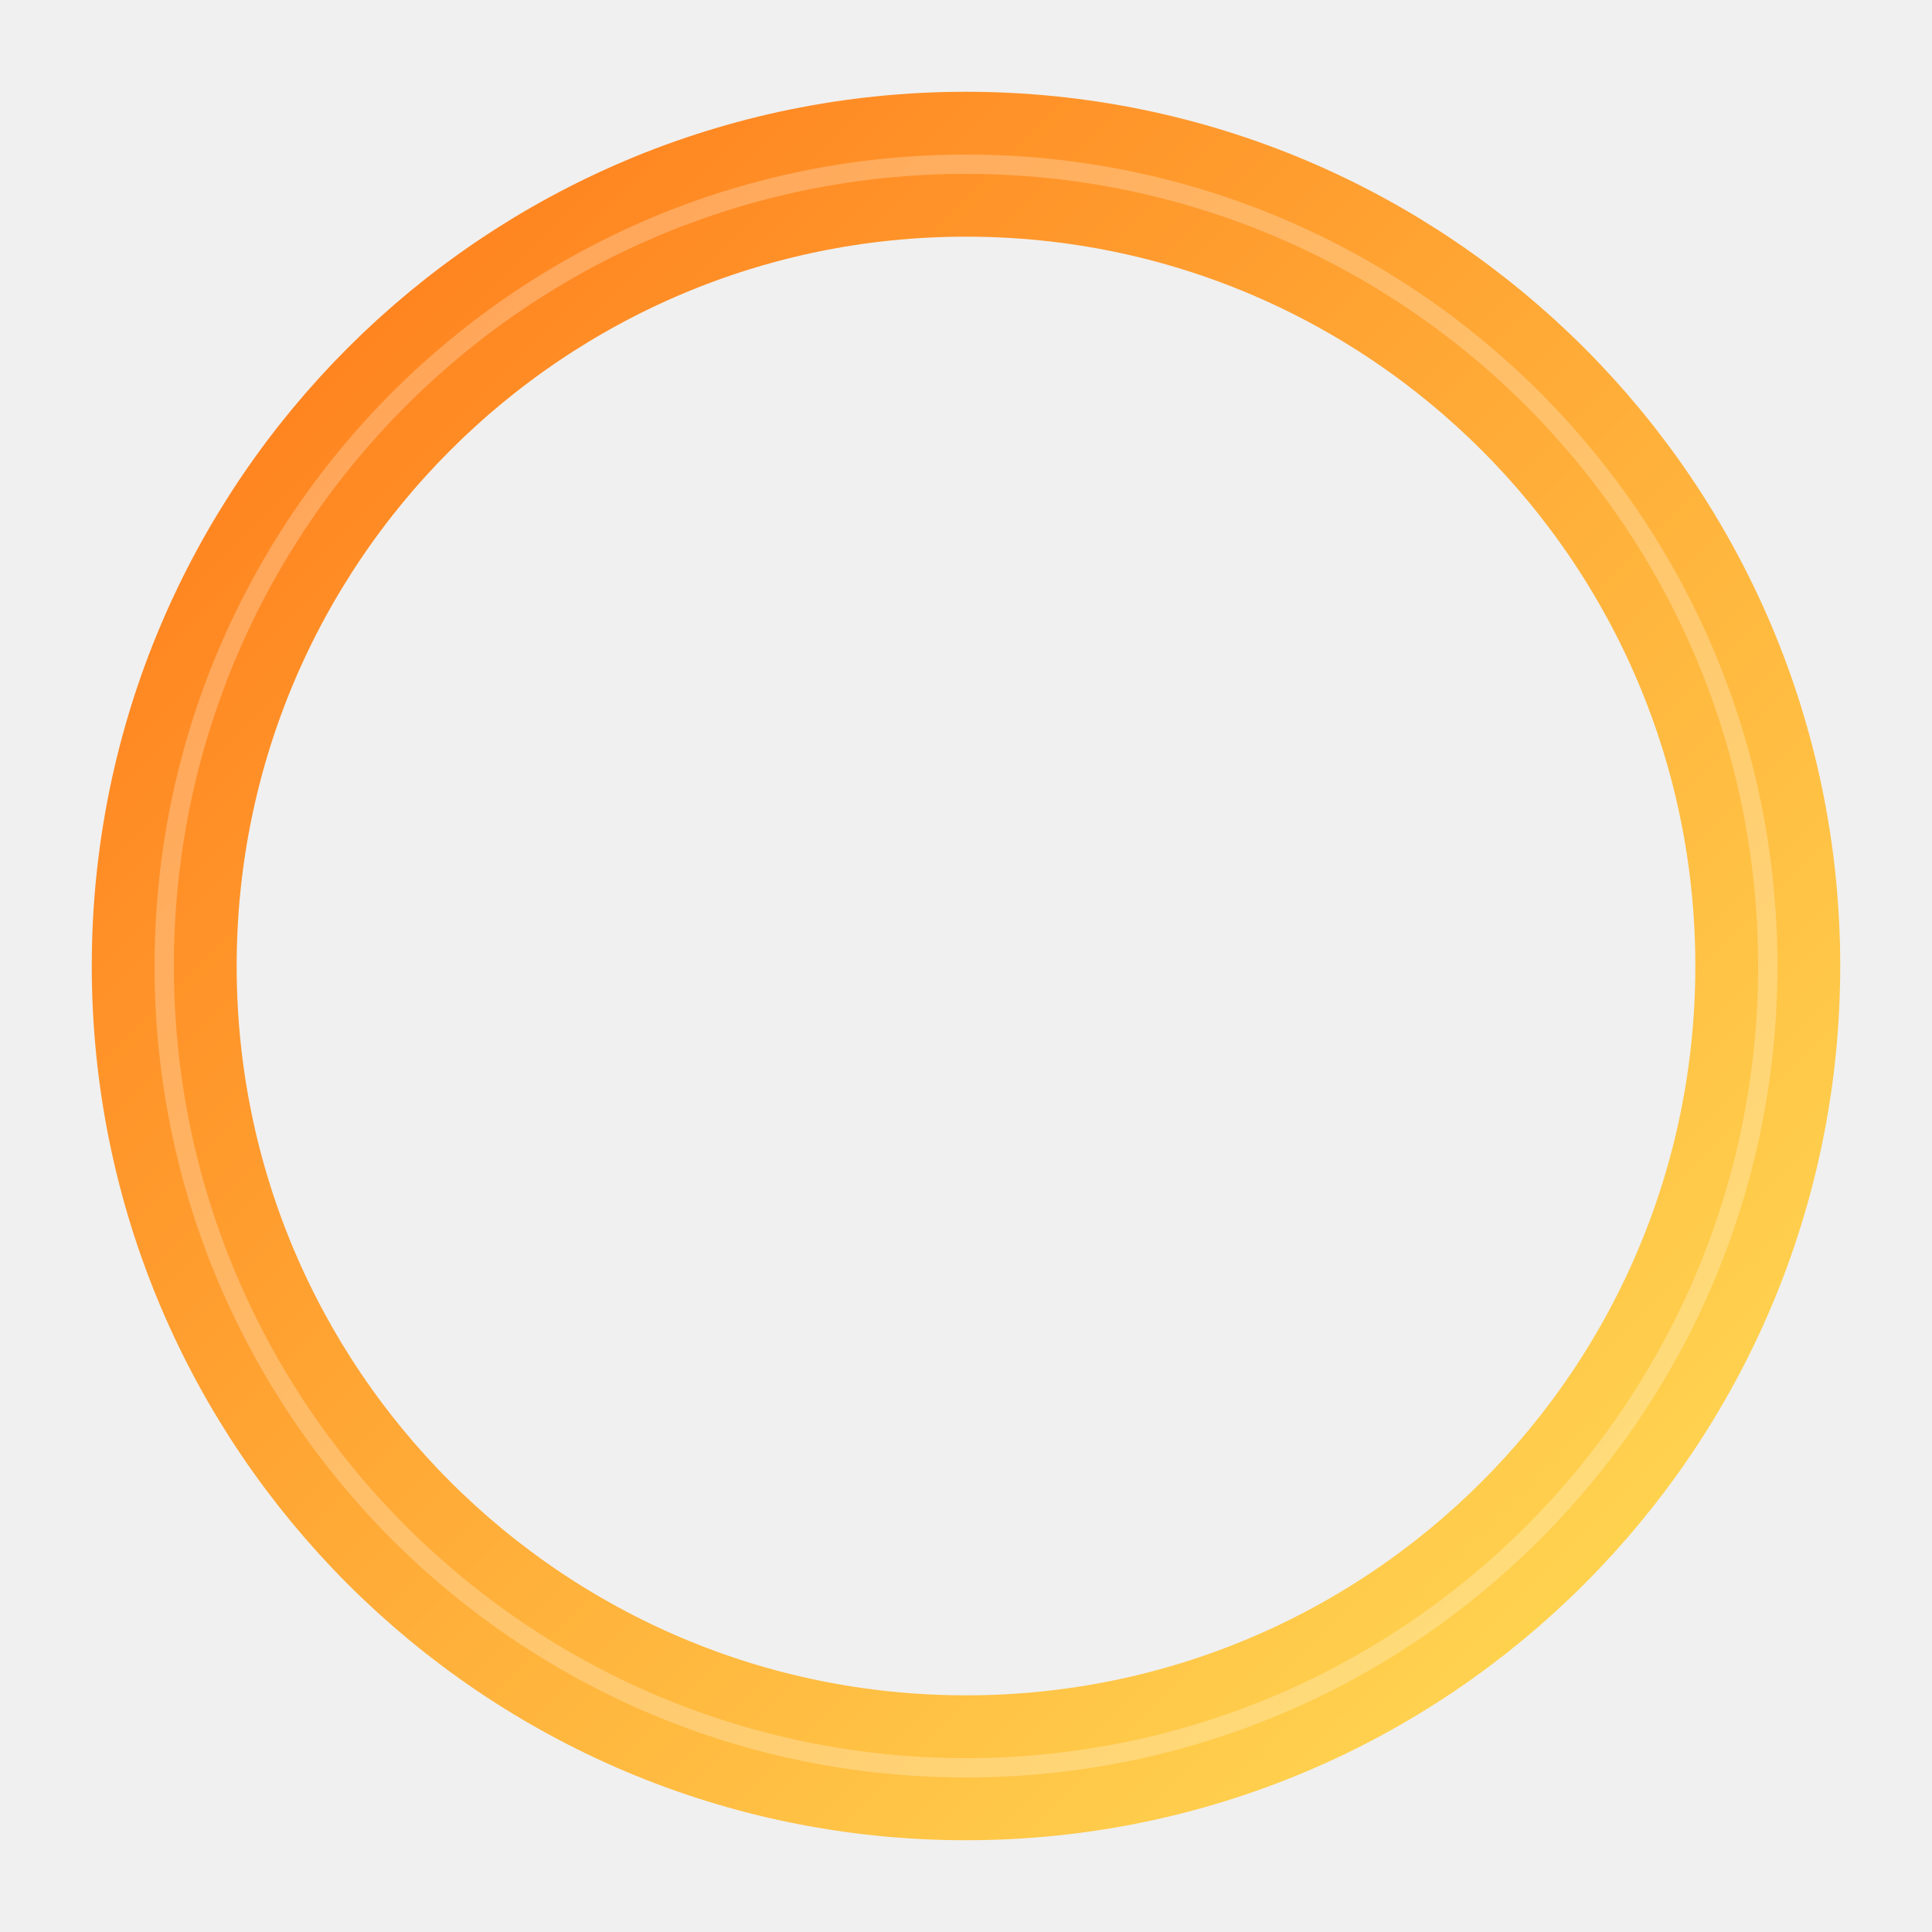
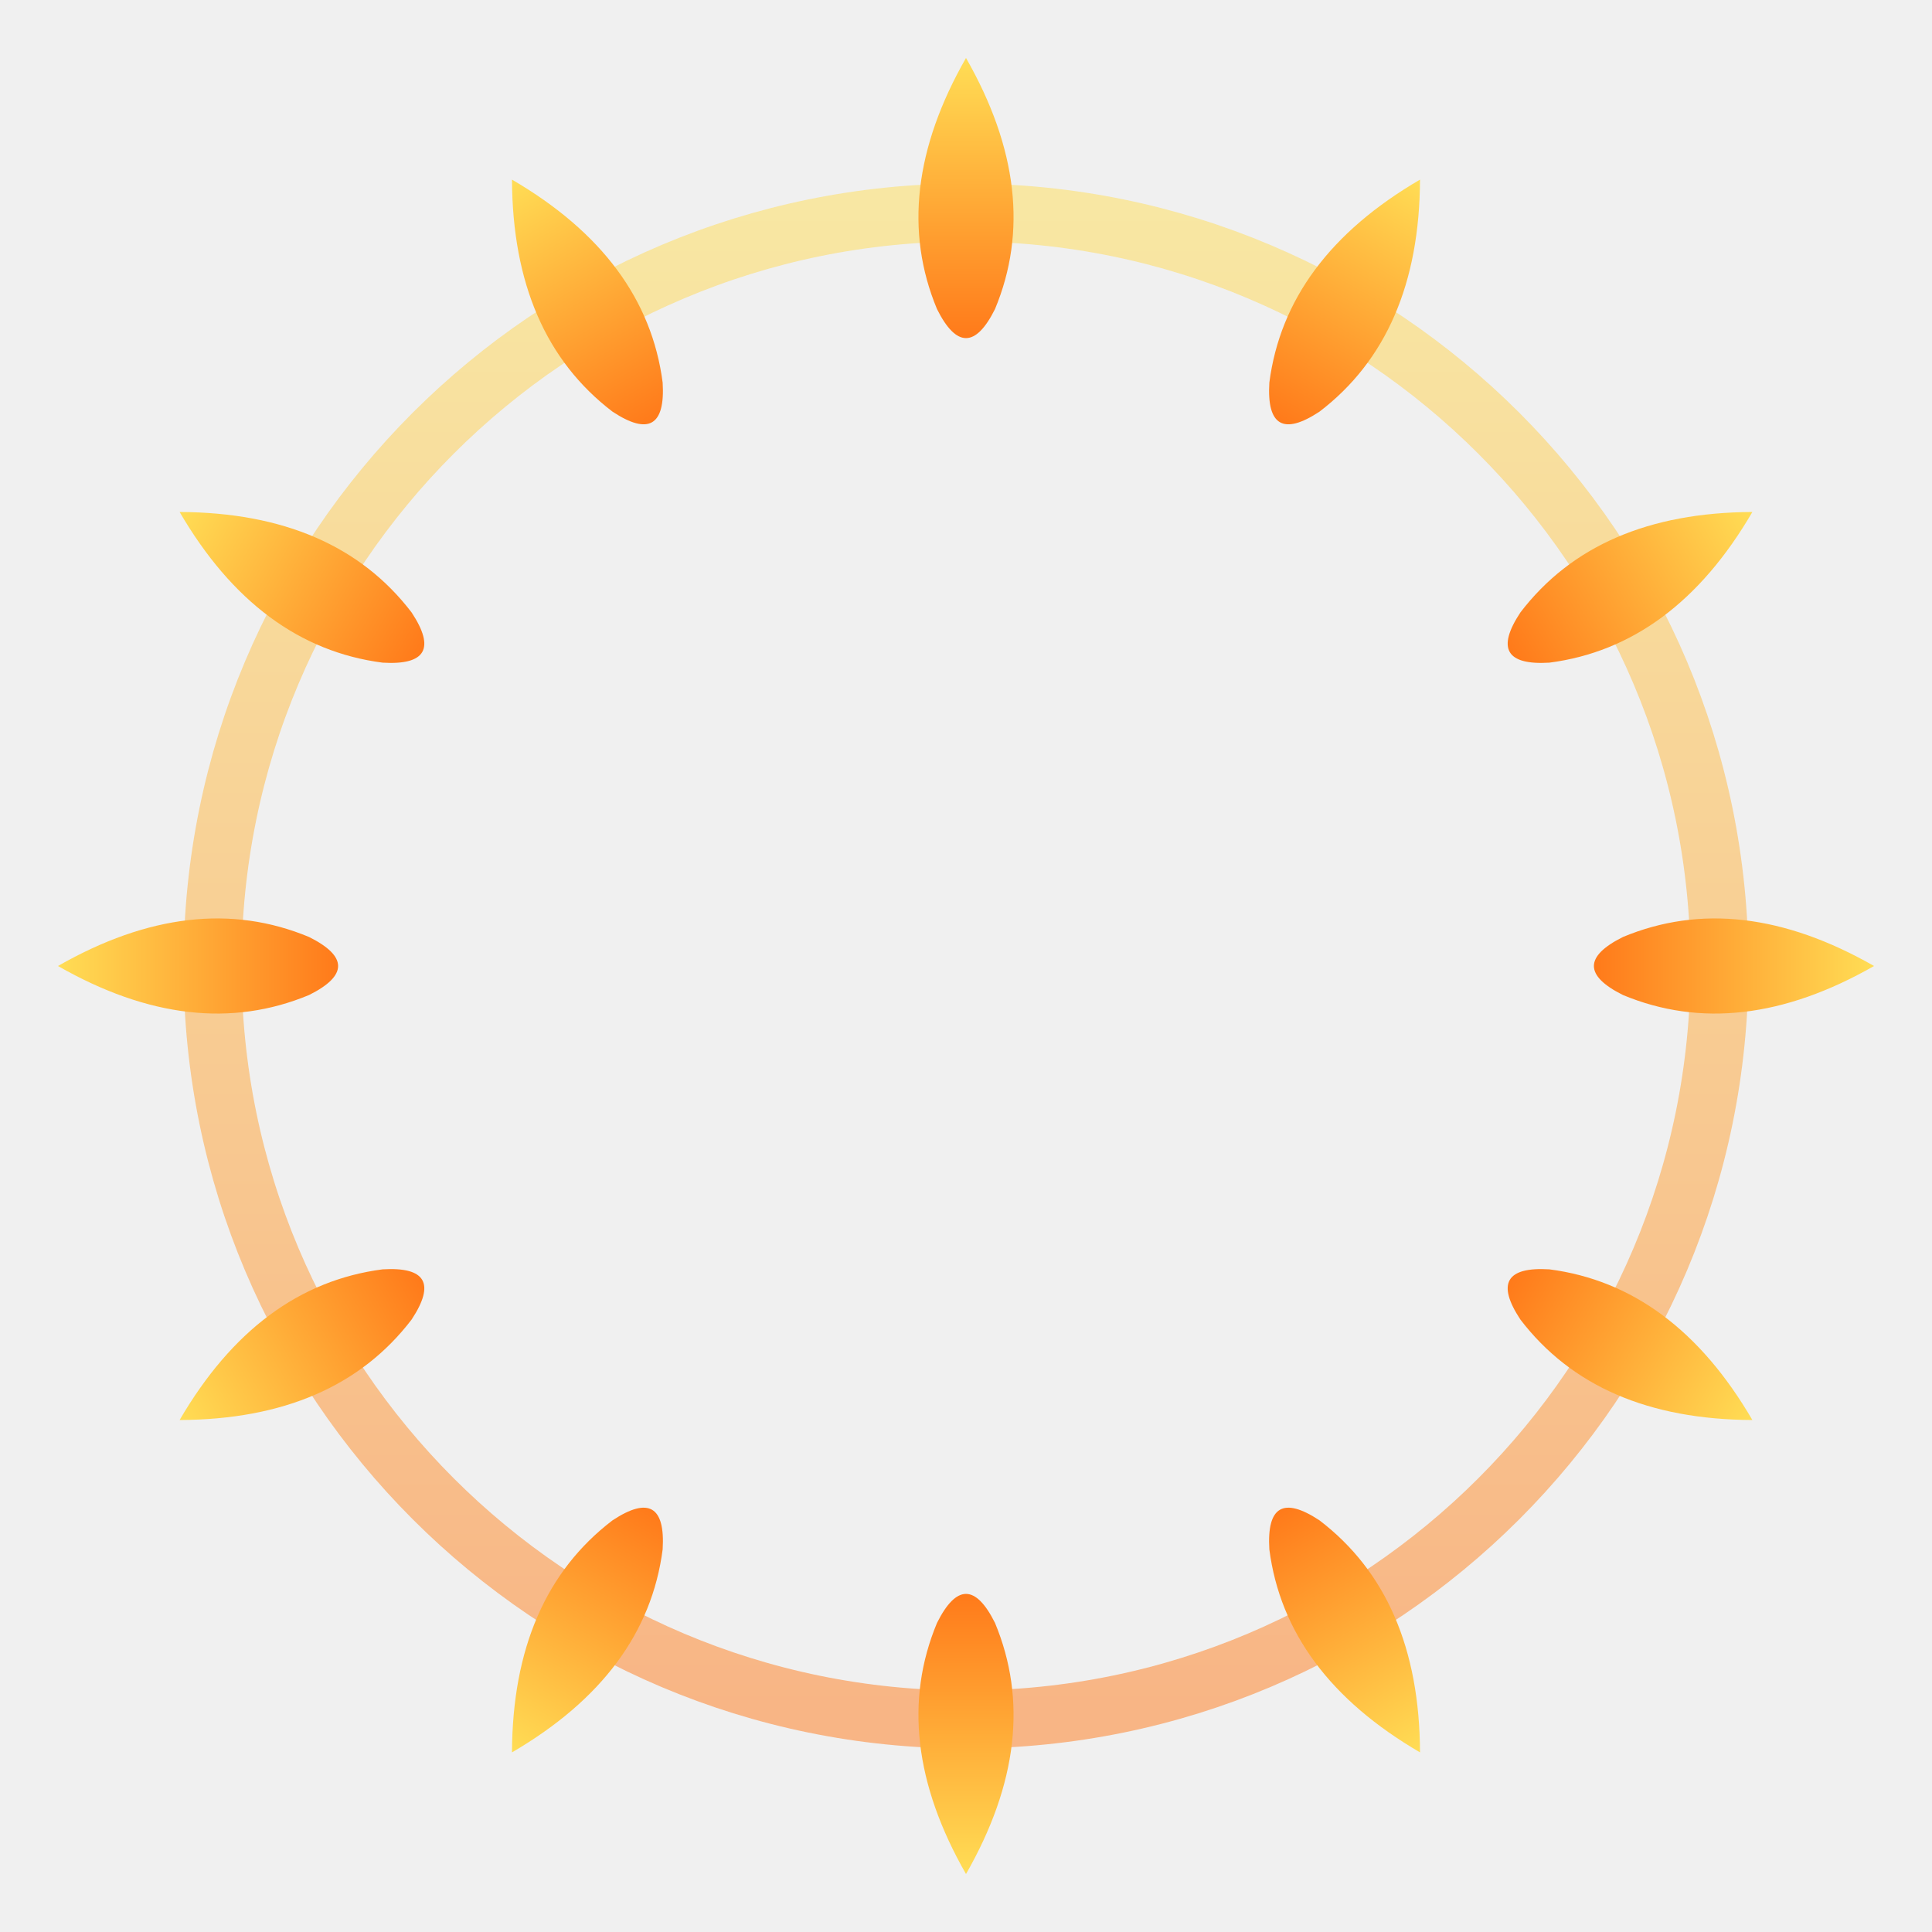
<svg xmlns="http://www.w3.org/2000/svg" viewBox="0 0 200 200">
  <defs>
-     <linearGradient id="g" x1="0" y1="0" x2="1" y2="1">
+     <linearGradient id="g" x1="0" y1="1" x2="0" y2="0">
      <stop offset="0" stop-color="#ff7a1a" />
      <stop offset="1" stop-color="#ffdd55" />
    </linearGradient>
  </defs>
-   <circle cx="100" cy="100" r="83" fill="none" stroke="url(#g)" stroke-width="15" />
-   <circle cx="100" cy="100" r="83" fill="none" stroke="#ffffff" stroke-opacity="0.25" stroke-width="2" />
+   <circle cx="100" cy="100" r="78" fill="none" stroke="url(#g)" stroke-width="6" stroke-opacity="0.5" />
+   <g fill="url(#g)">
+     <path d="M100 6 Q108 20 103 32 Q100 38 97 32 Q92 20 100 6Z" />
+     <path d="M100 6 Q108 20 103 32 Q100 38 97 32 Q92 20 100 6Z" transform="rotate(30 100 100)" />
+     <path d="M100 6 Q108 20 103 32 Q100 38 97 32 Q92 20 100 6Z" transform="rotate(60 100 100)" />
+     <path d="M100 6 Q108 20 103 32 Q100 38 97 32 Q92 20 100 6Z" transform="rotate(90 100 100)" />
+     <path d="M100 6 Q108 20 103 32 Q100 38 97 32 Q92 20 100 6Z" transform="rotate(120 100 100)" />
+     <path d="M100 6 Q108 20 103 32 Q100 38 97 32 Q92 20 100 6Z" transform="rotate(150 100 100)" />
+     <path d="M100 6 Q108 20 103 32 Q100 38 97 32 Q92 20 100 6Z" transform="rotate(180 100 100)" />
+     <path d="M100 6 Q108 20 103 32 Q100 38 97 32 Q92 20 100 6Z" transform="rotate(210 100 100)" />
+     <path d="M100 6 Q108 20 103 32 Q100 38 97 32 Q92 20 100 6Z" transform="rotate(240 100 100)" />
+     <path d="M100 6 Q108 20 103 32 Q100 38 97 32 Q92 20 100 6Z" transform="rotate(270 100 100)" />
+     <path d="M100 6 Q108 20 103 32 Q100 38 97 32 Q92 20 100 6Z" transform="rotate(300 100 100)" />
+     <path d="M100 6 Q108 20 103 32 Q100 38 97 32 Q92 20 100 6Z" transform="rotate(330 100 100)" />
+   </g>
</svg>
